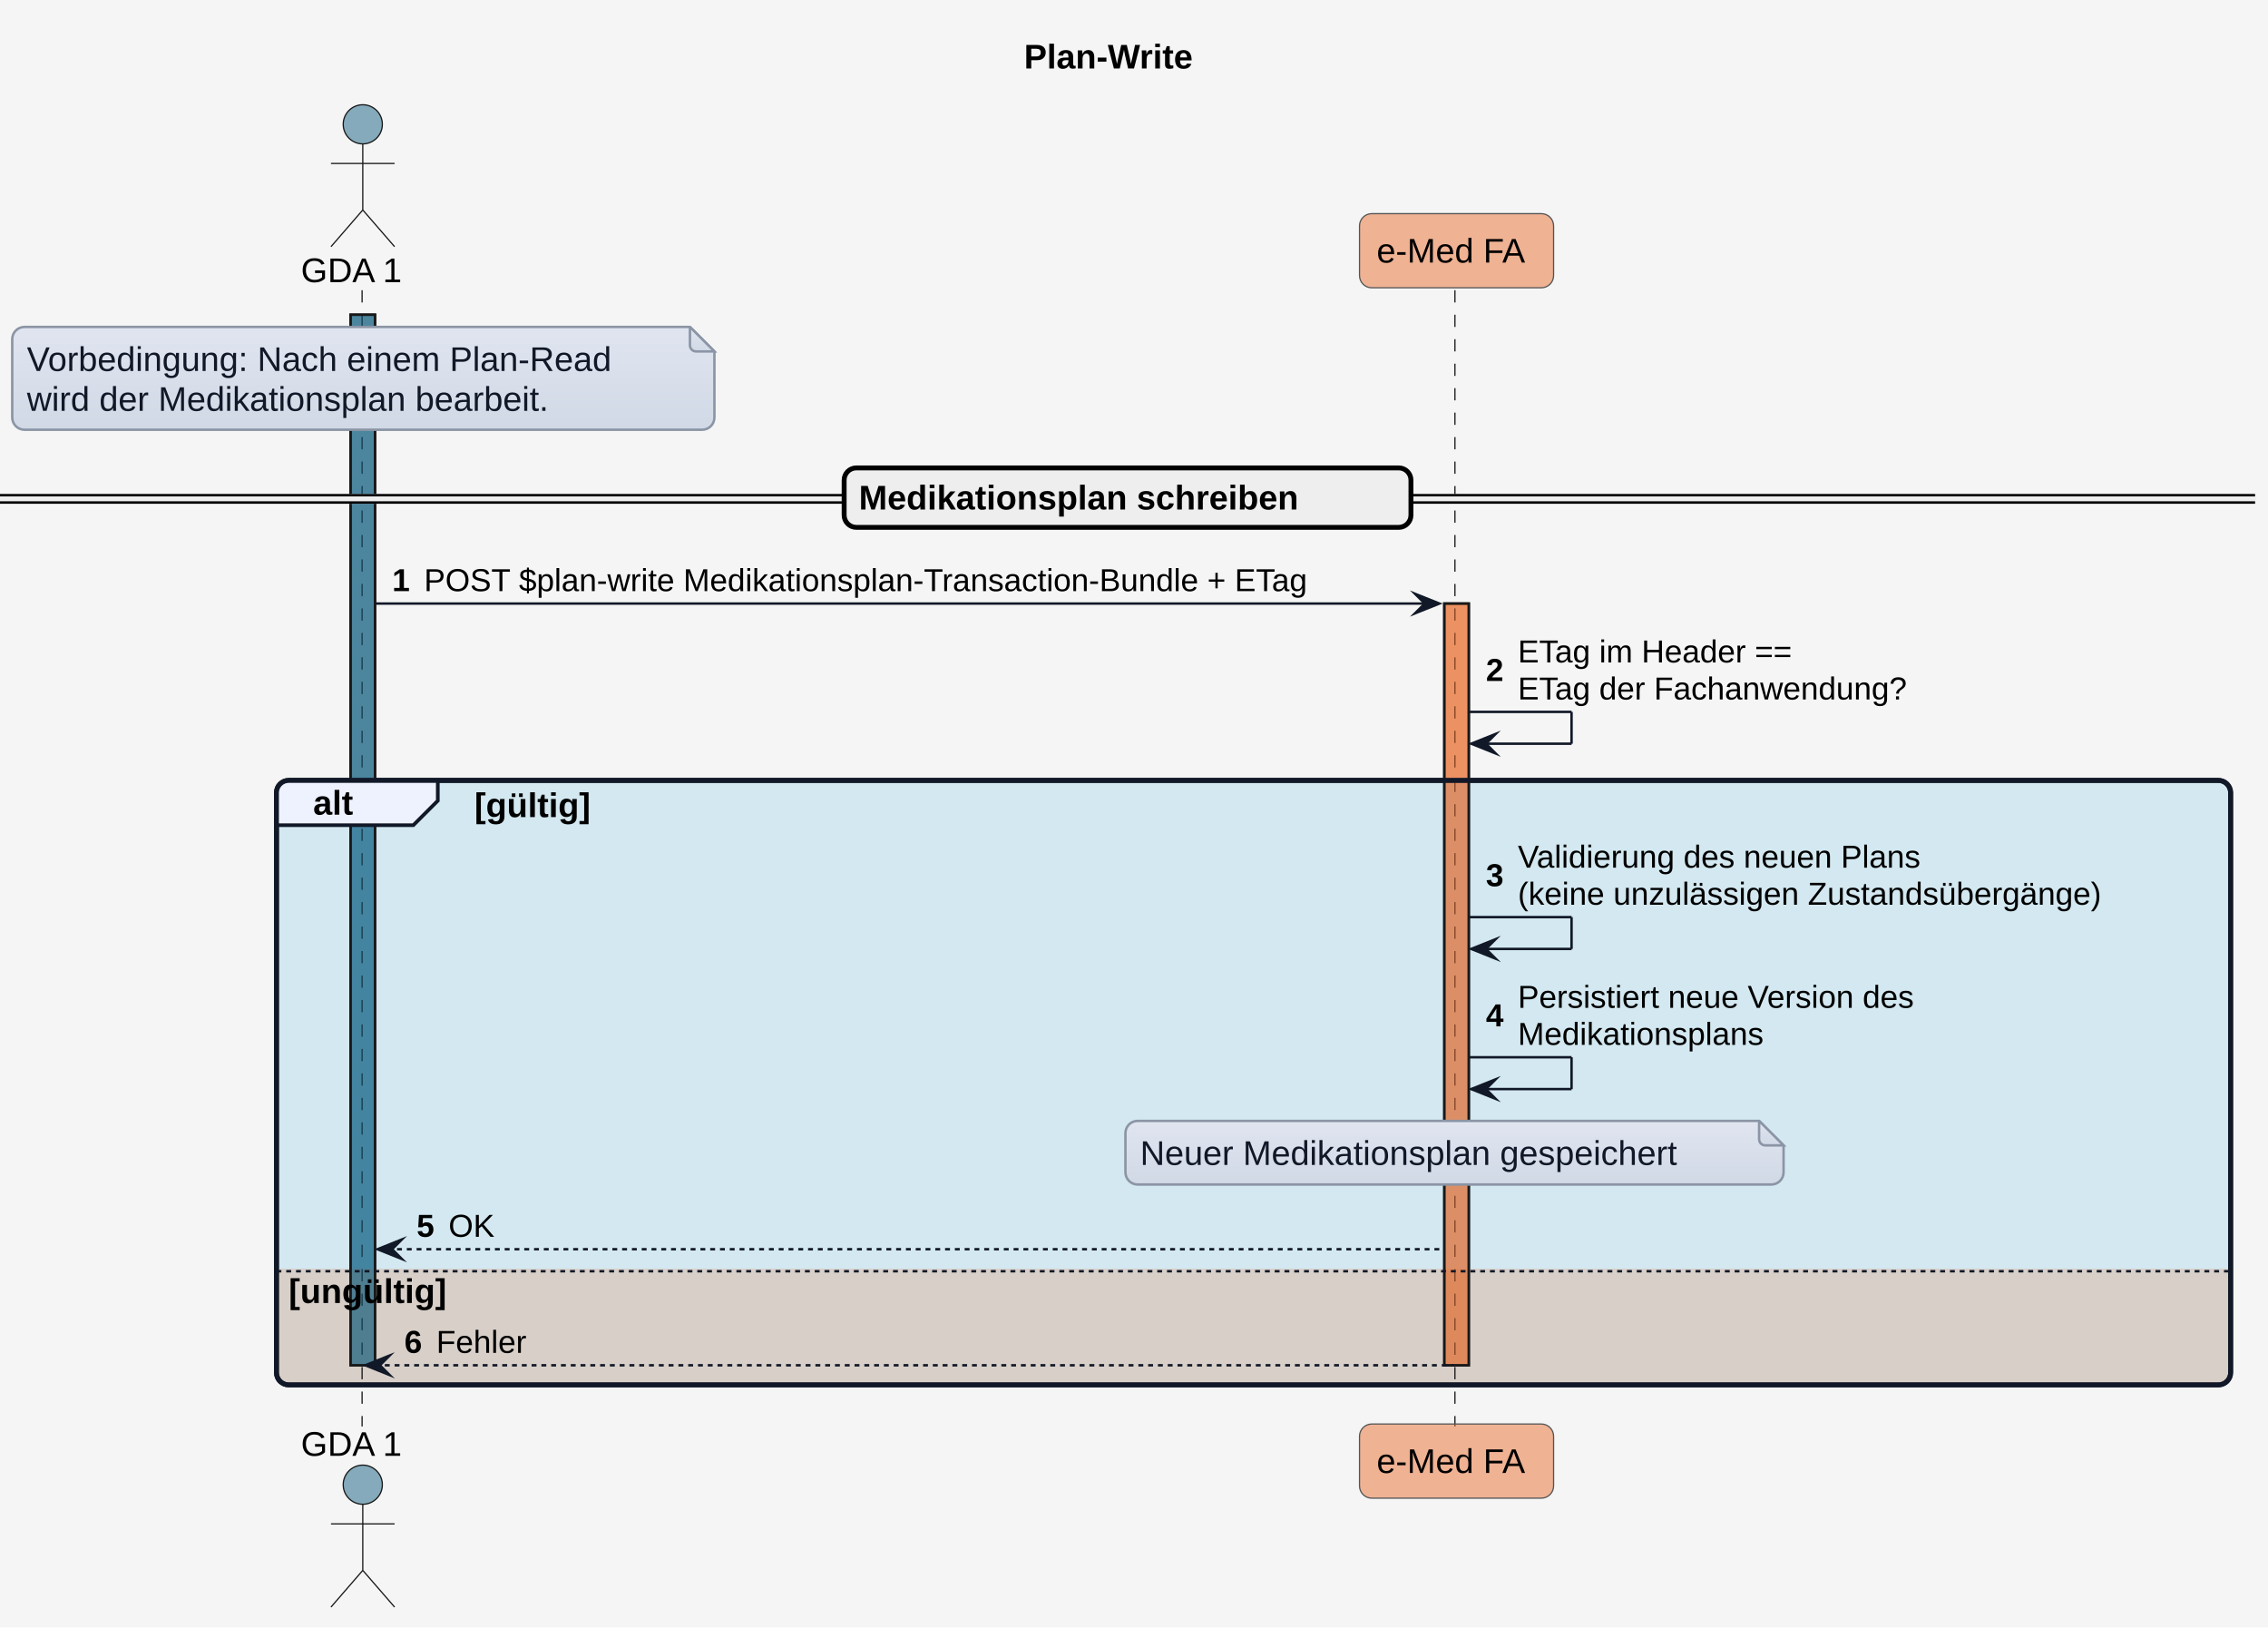
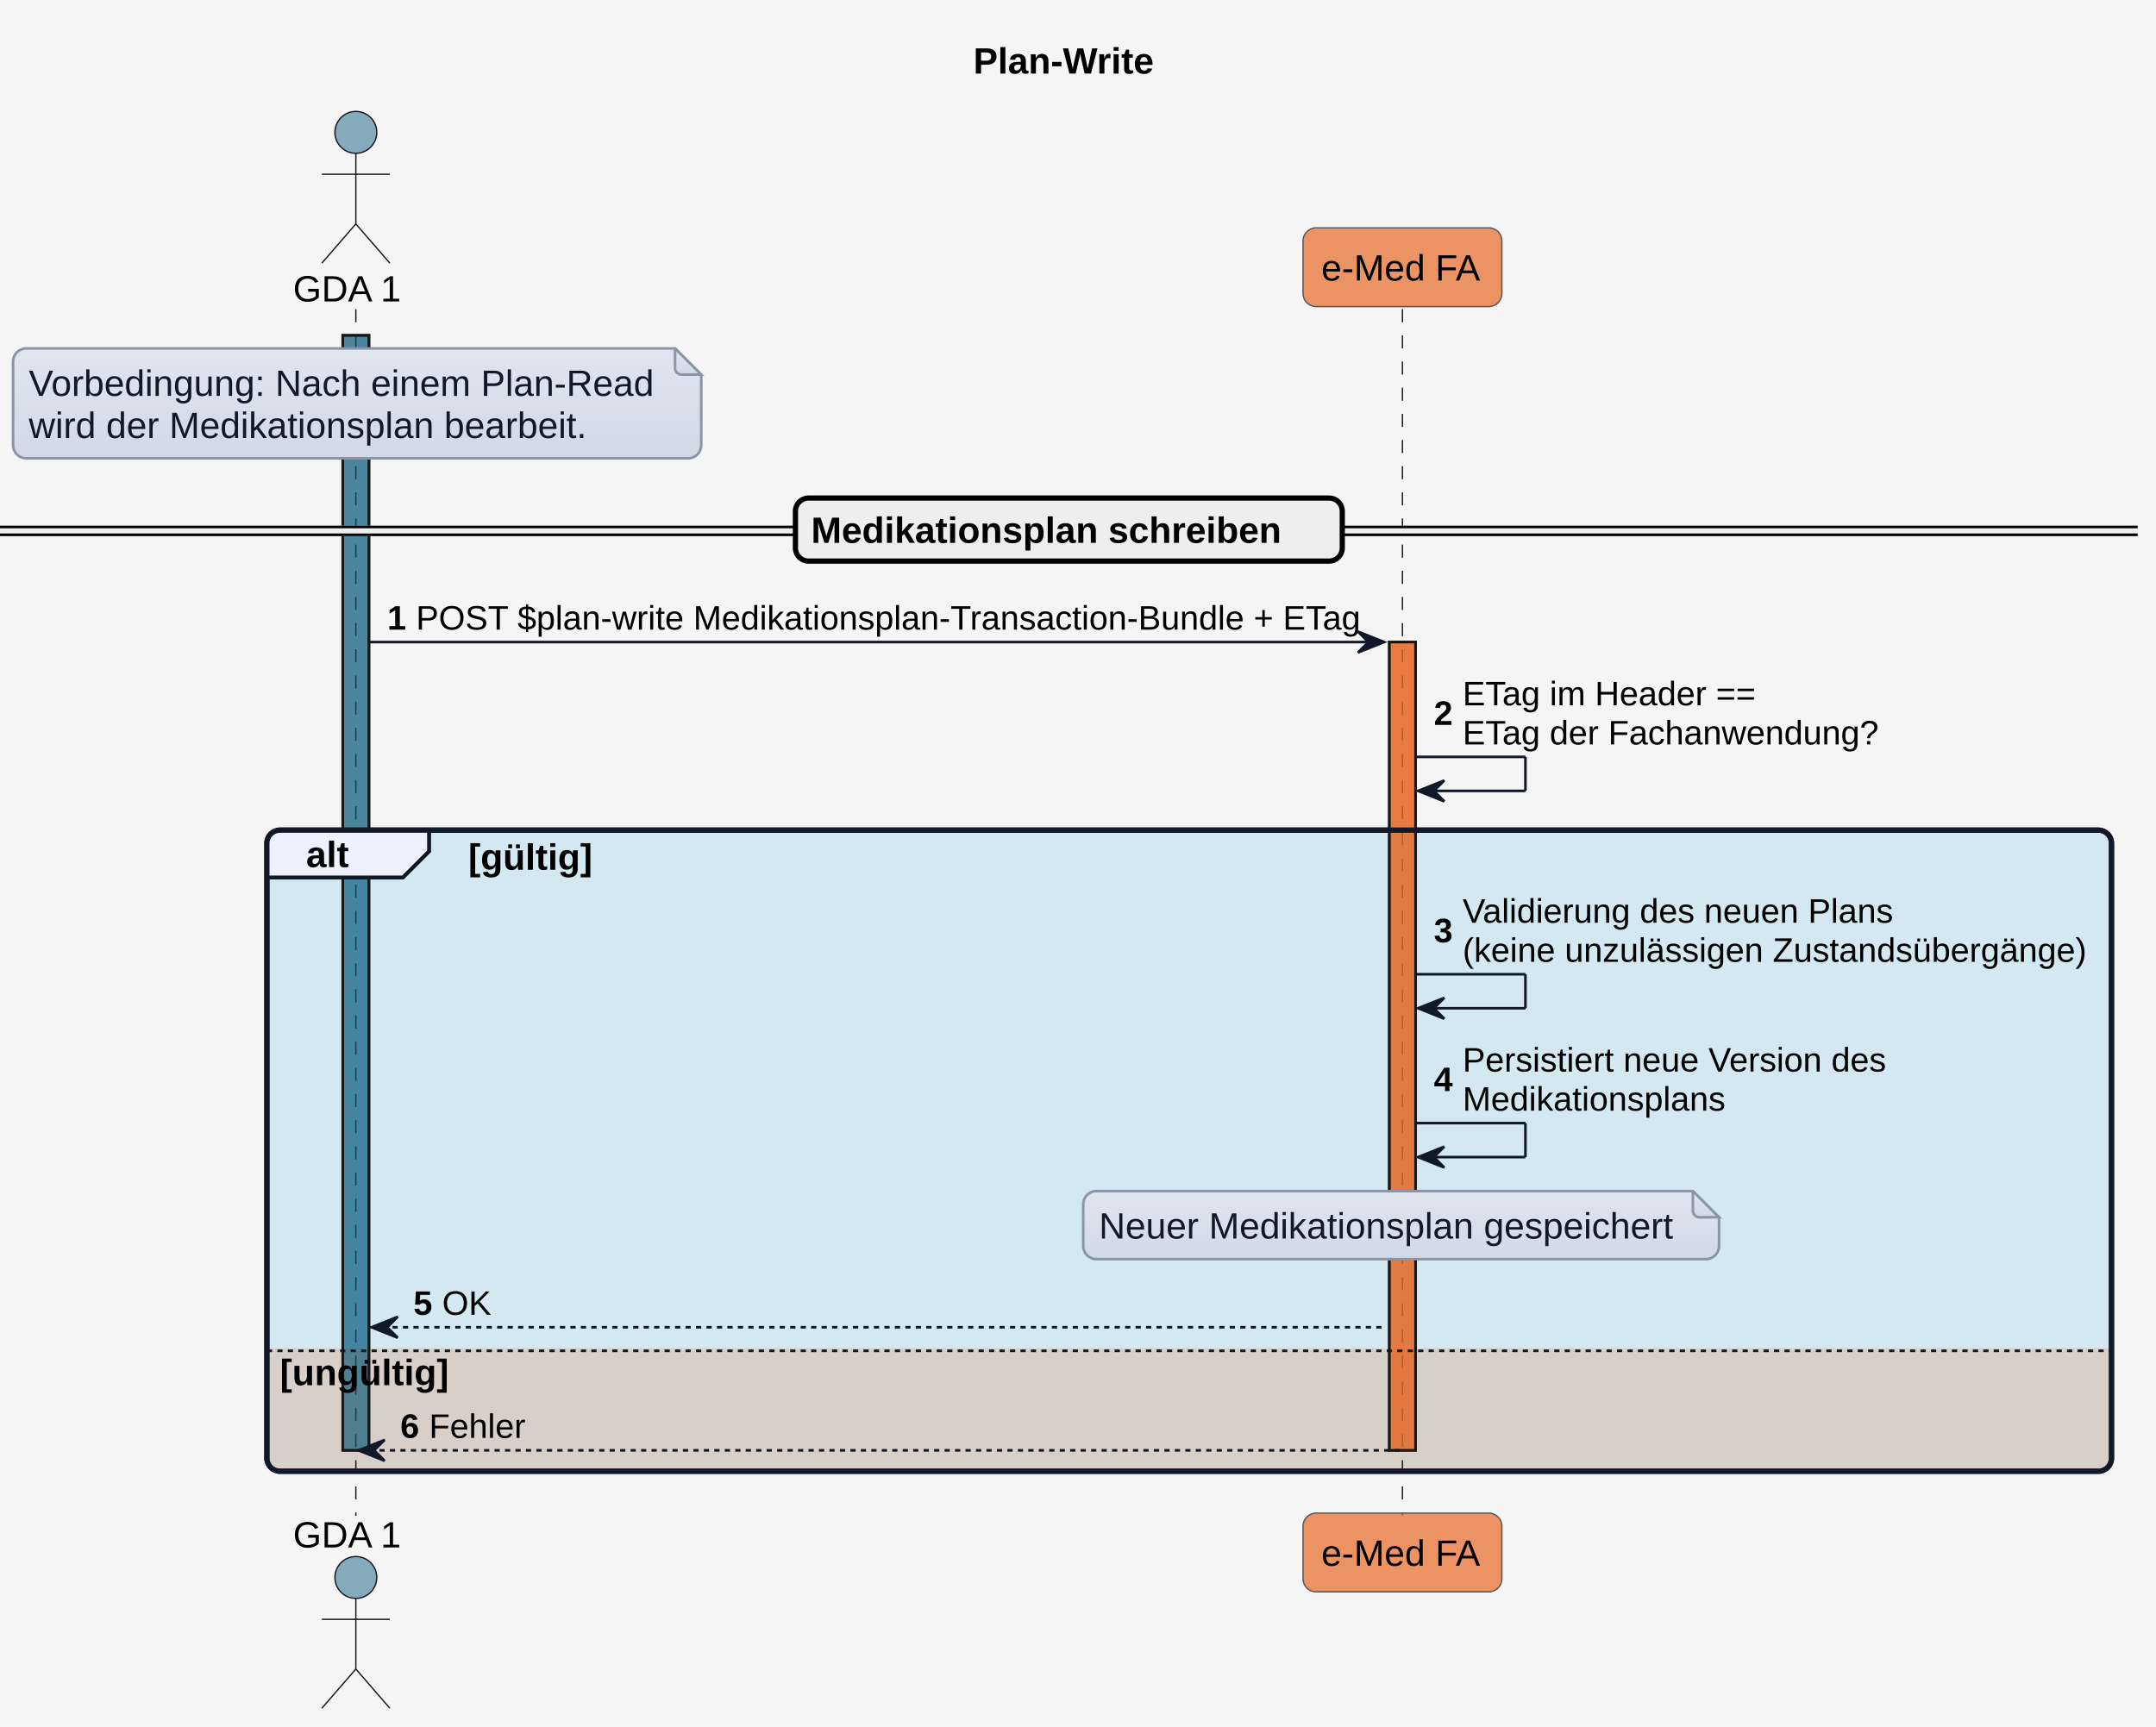
- <svg xmlns="http://www.w3.org/2000/svg" version="1.1" data-diagram-type="SEQUENCE" style="width:927px;height:665px;background:#F5F5F5;" width="927px" height="665px" viewBox="0 0 927 665" zoomAndPan="magnify" preserveAspectRatio="none" contentStyleType="text/css">
+ <svg xmlns="http://www.w3.org/2000/svg" contentStyleType="text/css" height="660px" preserveAspectRatio="none" style="width:824px;height:660px;background:#F5F5F5;" version="1.1" viewBox="0 0 824 660" width="824px" zoomAndPan="magnify">
  <defs>
-     <linearGradient x1="50%" y1="0%" x2="50%" y2="100%" id="g3huhdfxkqn6n0">
-       <stop stop-color="#E0E5F0" offset="0%" />
-       <stop stop-color="#D1D9E6" offset="100%" />
+     <linearGradient id="gnbds5j03f1fr0" x1="50%" x2="50%" y1="0%" y2="100%">
+       <stop offset="0%" stop-color="#E0E5F0" />
+       <stop offset="100%" stop-color="#D1D9E6" />
    </linearGradient>
  </defs>
  <g>
-     <rect x="0" y="0" width="927" height="665" fill="#F5F5F5" style="stroke:none;stroke-width:1;" />
-     <g class="title" data-source-line="1">
-       <text x="418.553" y="27.995" fill="#000000" font-size="14" lengthAdjust="spacing" textLength="83.617" font-weight="700" font-family="'Arial'">Plan-Write</text>
-     </g>
-     <g>
-       <rect x="143.282" y="128.594" width="10" height="429.273" fill="#156082" fill-opacity="0.502" style="stroke:#181818;stroke-width:1;" />
-     </g>
-     <g>
-       <rect x="590.339" y="246.617" width="10" height="311.25" fill="#E97132" fill-opacity="0.502" style="stroke:#181818;stroke-width:1;" />
-     </g>
-     <rect x="113" y="318.883" width="798.722" height="246.984" fill="#0F9ED5" fill-opacity="0.145" style="stroke:#111827;stroke-width:2;" rx="5" ry="5" />
-     <path d="M113,518.438 L911.722,518.438 L911.722,560.867 A5,5 0 0 1 906.722,565.867 L118,565.867 A5,5 0 0 1 113,560.867 L113,518.438" style="stroke:none;stroke-width:1;" fill="#E97132" fill-opacity="0.208" />
-     <g class="participant-lifeline" data-qualified-name="GDA_1" data-entity-uid="part1" id="part1-lifeline" data-source-line="52">
-       <g>
-         <rect x="144.282" y="118.594" width="8" height="464.273" fill="#000000" fill-opacity="0" />
-         <line x1="148" y1="118.594" x2="148" y2="582.867" style="stroke:#181818;stroke-width:0.5;stroke-dasharray:5,5;" />
-       </g>
-     </g>
-     <g class="participant-lifeline" data-qualified-name="eMed_FA" data-entity-uid="part2" id="part2-lifeline" data-source-line="53">
-       <g>
-         <rect x="591.339" y="118.594" width="8" height="464.273" fill="#000000" fill-opacity="0" />
-         <line x1="594.677" y1="118.594" x2="594.677" y2="582.867" style="stroke:#181818;stroke-width:0.5;stroke-dasharray:5,5;" />
-       </g>
-     </g>
-     <g class="participant participant-head" data-qualified-name="GDA_1" data-entity-uid="part1" id="part1-head" data-source-line="52">
-       <text x="123" y="115.292" fill="#000000" font-size="14" lengthAdjust="spacing" textLength="44.563" font-family="'Arial'">GDA 1</text>
-       <ellipse cx="148.282" cy="50.797" rx="8" ry="8" fill="#156082" fill-opacity="0.502" style="stroke:#181818;stroke-width:0.5;" />
-       <path d="M148.282,58.797 L148.282,85.797 M135.282,66.797 L161.282,66.797 M148.282,85.797 L135.282,100.797 M148.282,85.797 L161.282,100.797" style="stroke:#181818;stroke-width:0.5;" fill="none" />
-     </g>
-     <g class="participant participant-tail" data-qualified-name="GDA_1" data-entity-uid="part1" id="part1-tail" data-source-line="52">
-       <text x="123" y="594.862" fill="#000000" font-size="14" lengthAdjust="spacing" textLength="44.563" font-family="'Arial'">GDA 1</text>
-       <ellipse cx="148.282" cy="606.664" rx="8" ry="8" fill="#156082" fill-opacity="0.502" style="stroke:#181818;stroke-width:0.5;" />
-       <path d="M148.282,614.664 L148.282,641.664 M135.282,622.664 L161.282,622.664 M148.282,641.664 L135.282,656.664 M148.282,641.664 L161.282,656.664" style="stroke:#181818;stroke-width:0.5;" fill="none" />
-     </g>
-     <g class="participant participant-head" data-qualified-name="eMed_FA" data-entity-uid="part2" id="part2-head" data-source-line="53">
-       <rect x="555.677" y="87.297" width="79.324" height="30.297" fill="#E97132" fill-opacity="0.502" style="stroke:#555555;stroke-width:0.5;" rx="5" ry="5" />
-       <text x="562.677" y="107.292" fill="#000000" font-size="14" lengthAdjust="spacing" textLength="65.324" font-family="'Arial'">e-Med FA</text>
-     </g>
-     <g class="participant participant-tail" data-qualified-name="eMed_FA" data-entity-uid="part2" id="part2-tail" data-source-line="53">
-       <rect x="555.677" y="581.867" width="79.324" height="30.297" fill="#E97132" fill-opacity="0.502" style="stroke:#555555;stroke-width:0.5;" rx="5" ry="5" />
-       <text x="562.677" y="601.862" fill="#000000" font-size="14" lengthAdjust="spacing" textLength="65.324" font-family="'Arial'">e-Med FA</text>
-     </g>
-     <g>
-       <rect x="143.282" y="128.594" width="10" height="429.273" fill="#156082" fill-opacity="0.502" style="stroke:#181818;stroke-width:1;" />
-     </g>
-     <g>
-       <rect x="590.339" y="246.617" width="10" height="311.25" fill="#E97132" fill-opacity="0.502" style="stroke:#181818;stroke-width:1;" />
-     </g>
-     <path d="M5,138.594 L5,170.594 A5,5 0 0 0 10,175.594 L287,175.594 A5,5 0 0 0 292,170.594 L292,143.594 L282,133.594 L10,133.594 A5,5 0 0 0 5,138.594" style="stroke:#8B95A5;stroke-width:1;" fill="url(#g3huhdfxkqn6n0)" />
-     <path d="M282,133.594 L282,141.094 A2.5,2.5 0 0 0 284.5,143.594 L292,143.594 L282,133.594" style="stroke:#8B95A5;stroke-width:1;" fill="url(#g3huhdfxkqn6n0)" />
-     <text x="11" y="151.589" fill="#111827" font-size="14" lengthAdjust="spacing" textLength="266.526" font-family="'Arial'">Vorbedingung: Nach einem Plan-Read</text>
-     <text x="11" y="167.886" fill="#111827" font-size="14" lengthAdjust="spacing" textLength="244.248" font-family="'Arial'">wird der Medikationsplan bearbeit.</text>
-     <rect x="0" y="202.336" width="921.722" height="3" fill="#EEEEEE" style="stroke:#EEEEEE;stroke-width:1;" rx="5" ry="5" />
-     <line x1="0" y1="202.336" x2="921.722" y2="202.336" style="stroke:#000000;stroke-width:1;" />
-     <line x1="0" y1="205.336" x2="921.722" y2="205.336" style="stroke:#000000;stroke-width:1;" />
-     <rect x="345.023" y="191.188" width="231.677" height="24.297" fill="#EEEEEE" style="stroke:#000000;stroke-width:2;" rx="5" ry="5" />
-     <text x="351.023" y="208.183" fill="#000000" font-size="14" lengthAdjust="spacing" textLength="212.803" font-weight="700" font-family="'Arial'">Medikationsplan schreiben</text>
-     <g class="message" data-entity-1="part1" data-entity-2="part2" id="msg1" data-source-line="67">
-       <polygon points="578.339,242.617,588.339,246.617,578.339,250.617,582.339,246.617" fill="#111827" style="stroke:#111827;stroke-width:1;stroke-linejoin:miter;stroke-miterlimit:10;" />
-       <line x1="153.282" y1="246.617" x2="584.339" y2="246.617" style="stroke:#111827;stroke-width:1;" />
-       <text x="160.282" y="241.551" fill="#000000" font-size="13" lengthAdjust="spacing" textLength="9.045" font-weight="700" font-family="'Arial'">1</text>
-       <text x="173.327" y="241.551" fill="#000000" font-size="13" lengthAdjust="spacing" textLength="405.012" font-family="'Arial'">POST $plan-write Medikationsplan-Transaction-Bundle + ETag</text>
-     </g>
-     <g class="message" data-entity-1="part2" data-entity-2="part2" id="msg2" data-source-line="70">
-       <line x1="600.339" y1="290.883" x2="642.339" y2="290.883" style="stroke:#111827;stroke-width:1;" />
-       <line x1="642.339" y1="290.883" x2="642.339" y2="303.883" style="stroke:#111827;stroke-width:1;" />
-       <line x1="601.339" y1="303.883" x2="642.339" y2="303.883" style="stroke:#111827;stroke-width:1;" />
-       <polygon points="611.339,299.883,601.339,303.883,611.339,307.883,607.339,303.883" fill="#111827" style="stroke:#111827;stroke-width:1;stroke-linejoin:miter;stroke-miterlimit:10;" />
-       <text x="607.339" y="278.25" fill="#000000" font-size="13" lengthAdjust="spacing" textLength="9.045" font-weight="700" font-family="'Arial'">2</text>
-       <text x="620.385" y="270.684" fill="#000000" font-size="13" lengthAdjust="spacing" textLength="130.165" font-family="'Arial'">ETag im Header ==</text>
-       <text x="620.385" y="285.817" fill="#000000" font-size="13" lengthAdjust="spacing" textLength="176.02" font-family="'Arial'">ETag der Fachanwendung?</text>
-     </g>
-     <path d="M118,318.883 L178.939,318.883 L178.939,327.18 L168.939,337.18 L113,337.18 L113,323.883 A5,5 0 0 1 118,318.883" style="stroke:#111827;stroke-width:1.5;" fill="#EEF2FF" />
-     <rect x="113" y="318.883" width="798.722" height="246.984" fill="none" style="stroke:#111827;stroke-width:2;" rx="5" ry="5" />
-     <text x="128" y="332.878" fill="#000000" font-size="14" lengthAdjust="spacing" textLength="20.939" font-weight="700" font-family="'Arial'">alt</text>
-     <text x="193.939" y="333.878" fill="#000000" font-size="14" lengthAdjust="spacing" textLength="59.097" font-weight="700" font-family="'Arial'">[gültig]</text>
-     <g class="message" data-entity-1="part2" data-entity-2="part2" id="msg3" data-source-line="73">
-       <line x1="600.339" y1="374.742" x2="642.339" y2="374.742" style="stroke:#111827;stroke-width:1;" />
-       <line x1="642.339" y1="374.742" x2="642.339" y2="387.742" style="stroke:#111827;stroke-width:1;" />
-       <line x1="601.339" y1="387.742" x2="642.339" y2="387.742" style="stroke:#111827;stroke-width:1;" />
-       <polygon points="611.339,383.742,601.339,387.742,611.339,391.742,607.339,387.742" fill="#111827" style="stroke:#111827;stroke-width:1;stroke-linejoin:miter;stroke-miterlimit:10;" />
-       <text x="607.339" y="362.11" fill="#000000" font-size="13" lengthAdjust="spacing" textLength="9.045" font-weight="700" font-family="'Arial'">3</text>
-       <text x="620.385" y="354.543" fill="#000000" font-size="13" lengthAdjust="spacing" textLength="184.583" font-family="'Arial'">Validierung des neuen Plans</text>
-       <text x="620.385" y="369.676" fill="#000000" font-size="13" lengthAdjust="spacing" textLength="269.337" font-family="'Arial'">(keine unzulässigen Zustandsübergänge)</text>
-     </g>
-     <g class="message" data-entity-1="part2" data-entity-2="part2" id="msg4" data-source-line="74">
-       <line x1="600.339" y1="432.008" x2="642.339" y2="432.008" style="stroke:#111827;stroke-width:1;" />
-       <line x1="642.339" y1="432.008" x2="642.339" y2="445.008" style="stroke:#111827;stroke-width:1;" />
-       <line x1="601.339" y1="445.008" x2="642.339" y2="445.008" style="stroke:#111827;stroke-width:1;" />
-       <polygon points="611.339,441.008,601.339,445.008,611.339,449.008,607.339,445.008" fill="#111827" style="stroke:#111827;stroke-width:1;stroke-linejoin:miter;stroke-miterlimit:10;" />
-       <text x="607.339" y="419.375" fill="#000000" font-size="13" lengthAdjust="spacing" textLength="9.045" font-weight="700" font-family="'Arial'">4</text>
-       <text x="620.385" y="411.809" fill="#000000" font-size="13" lengthAdjust="spacing" textLength="182.197" font-family="'Arial'">Persistiert neue Version des</text>
-       <text x="620.385" y="426.942" fill="#000000" font-size="13" lengthAdjust="spacing" textLength="113.09" font-family="'Arial'">Medikationsplans</text>
-     </g>
-     <path d="M460,463.008 L460,479.008 A5,5 0 0 0 465,484.008 L724,484.008 A5,5 0 0 0 729,479.008 L729,468.008 L719,458.008 L465,458.008 A5,5 0 0 0 460,463.008" style="stroke:#8B95A5;stroke-width:1;" fill="url(#g3huhdfxkqn6n0)" />
-     <path d="M719,458.008 L719,465.508 A2.5,2.5 0 0 0 721.5,468.008 L729,468.008 L719,458.008" style="stroke:#8B95A5;stroke-width:1;" fill="url(#g3huhdfxkqn6n0)" />
-     <text x="466" y="476.003" fill="#111827" font-size="14" lengthAdjust="spacing" textLength="248.336" font-family="'Arial'">Neuer Medikationsplan gespeichert</text>
-     <g class="message" data-entity-1="part2" data-entity-2="part1" id="msg5" data-source-line="80">
-       <polygon points="164.282,506.438,154.282,510.438,164.282,514.438,160.282,510.438" fill="#111827" style="stroke:#111827;stroke-width:1;stroke-linejoin:miter;stroke-miterlimit:10;" />
-       <line x1="158.282" y1="510.438" x2="589.339" y2="510.438" style="stroke:#111827;stroke-width:1;stroke-dasharray:2,2;" />
-       <text x="170.282" y="505.372" fill="#000000" font-size="13" lengthAdjust="spacing" textLength="9.045" font-weight="700" font-family="'Arial'">5</text>
-       <text x="183.327" y="505.372" fill="#000000" font-size="13" lengthAdjust="spacing" textLength="18.757" font-family="'Arial'">OK</text>
-     </g>
-     <line x1="113" y1="519.438" x2="911.722" y2="519.438" style="stroke:#111827;stroke-width:1;stroke-dasharray:2,2;" />
-     <text x="118" y="532.433" fill="#000000" font-size="14" lengthAdjust="spacing" textLength="79.03" font-weight="700" font-family="'Arial'">[ungültig]</text>
-     <g class="message" data-entity-1="part2" data-entity-2="part1" id="msg6" data-source-line="84">
-       <polygon points="159.282,553.867,149.282,557.867,159.282,561.867,155.282,557.867" fill="#111827" style="stroke:#111827;stroke-width:1;stroke-linejoin:miter;stroke-miterlimit:10;" />
-       <line x1="153.282" y1="557.867" x2="594.339" y2="557.867" style="stroke:#111827;stroke-width:1;stroke-dasharray:2,2;" />
-       <text x="165.282" y="552.801" fill="#000000" font-size="13" lengthAdjust="spacing" textLength="9.045" font-weight="700" font-family="'Arial'">6</text>
-       <text x="178.327" y="552.801" fill="#000000" font-size="13" lengthAdjust="spacing" textLength="40.669" font-family="'Arial'">Fehler</text>
-     </g>
+     <rect fill="#F5F5F5" height="660" style="stroke:none;stroke-width:1.0;" width="824" x="0" y="0" />
+     <text fill="#000000" font-family="Arial" font-size="14" font-weight="bold" lengthAdjust="spacing" textLength="72" x="372" y="28.132">Plan-Write</text>
+     <rect fill="#156082" fill-opacity="0.502" height="426.229" style="stroke:#181818;stroke-width:1.0;" width="10" x="131" y="128.197" />
+     <rect fill="#E97232" fill-opacity="0.741" height="308.984" style="stroke:#181818;stroke-width:1.0;" width="10" x="531" y="245.442" />
+     <rect fill="#0F9ED5" fill-opacity="0.145" height="245.087" rx="5" ry="5" style="stroke:#111827;stroke-width:2.0;" width="705" x="102" y="317.339" />
+     <path d="M102,515.379 L807,515.379 L807,557.426 A5,5 0 0 1 802,562.426 L107,562.426 A5,5 0 0 1 102,557.426 L102,515.379 " fill="#E97132" fill-opacity="0.208" style="stroke:none;stroke-width:1.0;" />
+     <line style="stroke:#181818;stroke-width:0.5;stroke-dasharray:5.0,5.0;" x1="136" x2="136" y1="118.197" y2="579.426" />
+     <line style="stroke:#181818;stroke-width:0.5;stroke-dasharray:5.0,5.0;" x1="536" x2="536" y1="118.197" y2="579.426" />
+     <text fill="#000000" font-family="Arial" font-size="14" lengthAdjust="spacing" textLength="42" x="112" y="115.231">GDA 1</text>
+     <ellipse cx="136" cy="50.599" fill="#156082" fill-opacity="0.502" rx="8" ry="8" style="stroke:#181818;stroke-width:0.5;" />
+     <path d="M136,58.599 L136,85.599 M123,66.599 L149,66.599 M136,85.599 L123,100.599 M136,85.599 L149,100.599 " fill="none" style="stroke:#181818;stroke-width:0.5;" />
+     <text fill="#000000" font-family="Arial" font-size="14" lengthAdjust="spacing" textLength="42" x="112" y="591.558">GDA 1</text>
+     <ellipse cx="136" cy="603.025" fill="#156082" fill-opacity="0.502" rx="8" ry="8" style="stroke:#181818;stroke-width:0.5;" />
+     <path d="M136,611.025 L136,638.025 M123,619.025 L149,619.025 M136,638.025 L123,653.025 M136,638.025 L149,653.025 " fill="none" style="stroke:#181818;stroke-width:0.5;" />
+     <rect fill="#E97232" fill-opacity="0.741" height="30.099" rx="5" ry="5" style="stroke:#555555;stroke-width:0.5;" width="76" x="498" y="87.099" />
+     <text fill="#000000" font-family="Arial" font-size="14" lengthAdjust="spacing" textLength="62" x="505" y="107.231">e-Med FA</text>
+     <rect fill="#E97232" fill-opacity="0.741" height="30.099" rx="5" ry="5" style="stroke:#555555;stroke-width:0.5;" width="76" x="498" y="578.426" />
+     <text fill="#000000" font-family="Arial" font-size="14" lengthAdjust="spacing" textLength="62" x="505" y="598.558">e-Med FA</text>
+     <rect fill="#156082" fill-opacity="0.502" height="426.229" style="stroke:#181818;stroke-width:1.0;" width="10" x="131" y="128.197" />
+     <rect fill="#E97232" fill-opacity="0.741" height="308.984" style="stroke:#181818;stroke-width:1.0;" width="10" x="531" y="245.442" />
+     <path d="M5,138.197 L5,170.197 A5,5 0 0 0 10,175.197 L263,175.197 A5,5 0 0 0 268,170.197 L268,143.197 L258,133.197 L10,133.197 A5,5 0 0 0 5,138.197 " fill="url(#gnbds5j03f1fr0)" style="stroke:#8B95A5;stroke-width:1.0;" />
+     <path d="M258,133.197 L258,140.697 A2.5,2.5 0 0 0 260.5,143.197 L268,143.197 L258,133.197 " fill="url(#gnbds5j03f1fr0)" style="stroke:#8B95A5;stroke-width:1.0;" />
+     <text fill="#111827" font-family="Arial" font-size="14" lengthAdjust="spacing" textLength="242" x="11" y="151.329">Vorbedingung: Nach einem Plan-Read</text>
+     <text fill="#111827" font-family="Arial" font-size="14" lengthAdjust="spacing" textLength="216" x="11" y="167.428">wird der Medikationsplan bearbeit.</text>
+     <rect fill="#EEEEEE" height="3" rx="5" ry="5" style="stroke:#EEEEEE;stroke-width:1.0;" width="817" x="0" y="201.444" />
+     <line style="stroke:#000000;stroke-width:1.0;" x1="0" x2="817" y1="201.444" y2="201.444" />
+     <line style="stroke:#000000;stroke-width:1.0;" x1="0" x2="817" y1="204.444" y2="204.444" />
+     <rect fill="#EEEEEE" height="24.099" rx="5" ry="5" style="stroke:#000000;stroke-width:2.0;" width="209" x="304" y="190.394" />
+     <text fill="#000000" font-family="Arial" font-size="14" font-weight="bold" lengthAdjust="spacing" textLength="191" x="310" y="207.526">Medikationsplan schreiben</text>
+     <polygon fill="#111827" points="519,241.442,529,245.442,519,249.442,523,245.442" style="stroke:#111827;stroke-width:1.0;" />
+     <line style="stroke:#111827;stroke-width:1.0;" x1="141" x2="525" y1="245.442" y2="245.442" />
+     <text fill="#000000" font-family="Arial" font-size="13" font-weight="bold" lengthAdjust="spacing" textLength="7" x="148" y="240.687">1</text>
+     <text fill="#000000" font-family="Arial" font-size="13" lengthAdjust="spacing" textLength="360" x="159" y="240.687">POST $plan-write Medikationsplan-Transaction-Bundle + ETag</text>
+     <line style="stroke:#111827;stroke-width:1.0;" x1="541" x2="583" y1="289.339" y2="289.339" />
+     <line style="stroke:#111827;stroke-width:1.0;" x1="583" x2="583" y1="289.339" y2="302.339" />
+     <line style="stroke:#111827;stroke-width:1.0;" x1="542" x2="583" y1="302.339" y2="302.339" />
+     <polygon fill="#111827" points="552,298.339,542,302.339,552,306.339,548,302.339" style="stroke:#111827;stroke-width:1.0;" />
+     <text fill="#000000" font-family="Arial" font-size="13" font-weight="bold" lengthAdjust="spacing" textLength="7" x="548" y="277.11">2</text>
+     <text fill="#000000" font-family="Arial" font-size="13" lengthAdjust="spacing" textLength="113" x="559" y="269.636">ETag im Header ==</text>
+     <text fill="#000000" font-family="Arial" font-size="13" lengthAdjust="spacing" textLength="157" x="559" y="284.584">ETag der Fachanwendung?</text>
+     <path d="M107,317.339 L164,317.339 L164,325.438 L154,335.438 L102,335.438 L102,322.339 A5,5 0 0 1 107,317.339 " fill="#EEF2FF" style="stroke:#111827;stroke-width:1.5;" />
+     <rect fill="none" height="245.087" rx="5" ry="5" style="stroke:#111827;stroke-width:2.0;" width="705" x="102" y="317.339" />
+     <text fill="#000000" font-family="Arial" font-size="14" font-weight="bold" lengthAdjust="spacing" textLength="17" x="117" y="331.471">alt</text>
+     <text fill="#000000" font-family="Arial" font-size="14" font-weight="bold" lengthAdjust="spacing" textLength="50" x="179" y="332.471">[gültig]</text>
+     <line style="stroke:#111827;stroke-width:1.0;" x1="541" x2="583" y1="372.434" y2="372.434" />
+     <line style="stroke:#111827;stroke-width:1.0;" x1="583" x2="583" y1="372.434" y2="385.434" />
+     <line style="stroke:#111827;stroke-width:1.0;" x1="542" x2="583" y1="385.434" y2="385.434" />
+     <polygon fill="#111827" points="552,381.434,542,385.434,552,389.434,548,385.434" style="stroke:#111827;stroke-width:1.0;" />
+     <text fill="#000000" font-family="Arial" font-size="13" font-weight="bold" lengthAdjust="spacing" textLength="7" x="548" y="360.205">3</text>
+     <text fill="#000000" font-family="Arial" font-size="13" lengthAdjust="spacing" textLength="165" x="559" y="352.731">Validierung des neuen Plans</text>
+     <text fill="#000000" font-family="Arial" font-size="13" lengthAdjust="spacing" textLength="236" x="559" y="367.679">(keine unzulässigen Zustandsübergänge)</text>
+     <line style="stroke:#111827;stroke-width:1.0;" x1="541" x2="583" y1="429.332" y2="429.332" />
+     <line style="stroke:#111827;stroke-width:1.0;" x1="583" x2="583" y1="429.332" y2="442.332" />
+     <line style="stroke:#111827;stroke-width:1.0;" x1="542" x2="583" y1="442.332" y2="442.332" />
+     <polygon fill="#111827" points="552,438.332,542,442.332,552,446.332,548,442.332" style="stroke:#111827;stroke-width:1.0;" />
+     <text fill="#000000" font-family="Arial" font-size="13" font-weight="bold" lengthAdjust="spacing" textLength="7" x="548" y="417.102">4</text>
+     <text fill="#000000" font-family="Arial" font-size="13" lengthAdjust="spacing" textLength="164" x="559" y="409.628">Persistiert neue Version des</text>
+     <text fill="#000000" font-family="Arial" font-size="13" lengthAdjust="spacing" textLength="101" x="559" y="424.577">Medikationsplans</text>
+     <path d="M414,460.332 L414,476.332 A5,5 0 0 0 419,481.332 L652,481.332 A5,5 0 0 0 657,476.332 L657,465.332 L647,455.332 L419,455.332 A5,5 0 0 0 414,460.332 " fill="url(#gnbds5j03f1fr0)" style="stroke:#8B95A5;stroke-width:1.0;" />
+     <path d="M647,455.332 L647,462.832 A2.5,2.5 0 0 0 649.5,465.332 L657,465.332 L647,455.332 " fill="url(#gnbds5j03f1fr0)" style="stroke:#8B95A5;stroke-width:1.0;" />
+     <text fill="#111827" font-family="Arial" font-size="14" lengthAdjust="spacing" textLength="222" x="420" y="473.463">Neuer Medikationsplan gespeichert</text>
+     <polygon fill="#111827" points="152,503.379,142,507.379,152,511.379,148,507.379" style="stroke:#111827;stroke-width:1.0;" />
+     <line style="stroke:#111827;stroke-width:1.0;stroke-dasharray:2.0,2.0;" x1="146" x2="530" y1="507.379" y2="507.379" />
+     <text fill="#000000" font-family="Arial" font-size="13" font-weight="bold" lengthAdjust="spacing" textLength="7" x="158" y="502.624">5</text>
+     <text fill="#000000" font-family="Arial" font-size="13" lengthAdjust="spacing" textLength="19" x="169" y="502.624">OK</text>
+     <line style="stroke:#111827;stroke-width:1.0;stroke-dasharray:2.0,2.0;" x1="102" x2="807" y1="516.379" y2="516.379" />
+     <text fill="#000000" font-family="Arial" font-size="14" font-weight="bold" lengthAdjust="spacing" textLength="68" x="107" y="529.511">[ungültig]</text>
+     <polygon fill="#111827" points="147,550.426,137,554.426,147,558.426,143,554.426" style="stroke:#111827;stroke-width:1.0;" />
+     <line style="stroke:#111827;stroke-width:1.0;stroke-dasharray:2.0,2.0;" x1="141" x2="535" y1="554.426" y2="554.426" />
+     <text fill="#000000" font-family="Arial" font-size="13" font-weight="bold" lengthAdjust="spacing" textLength="7" x="153" y="549.671">6</text>
+     <text fill="#000000" font-family="Arial" font-size="13" lengthAdjust="spacing" textLength="36" x="164" y="549.671">Fehler</text>
  </g>
</svg>
